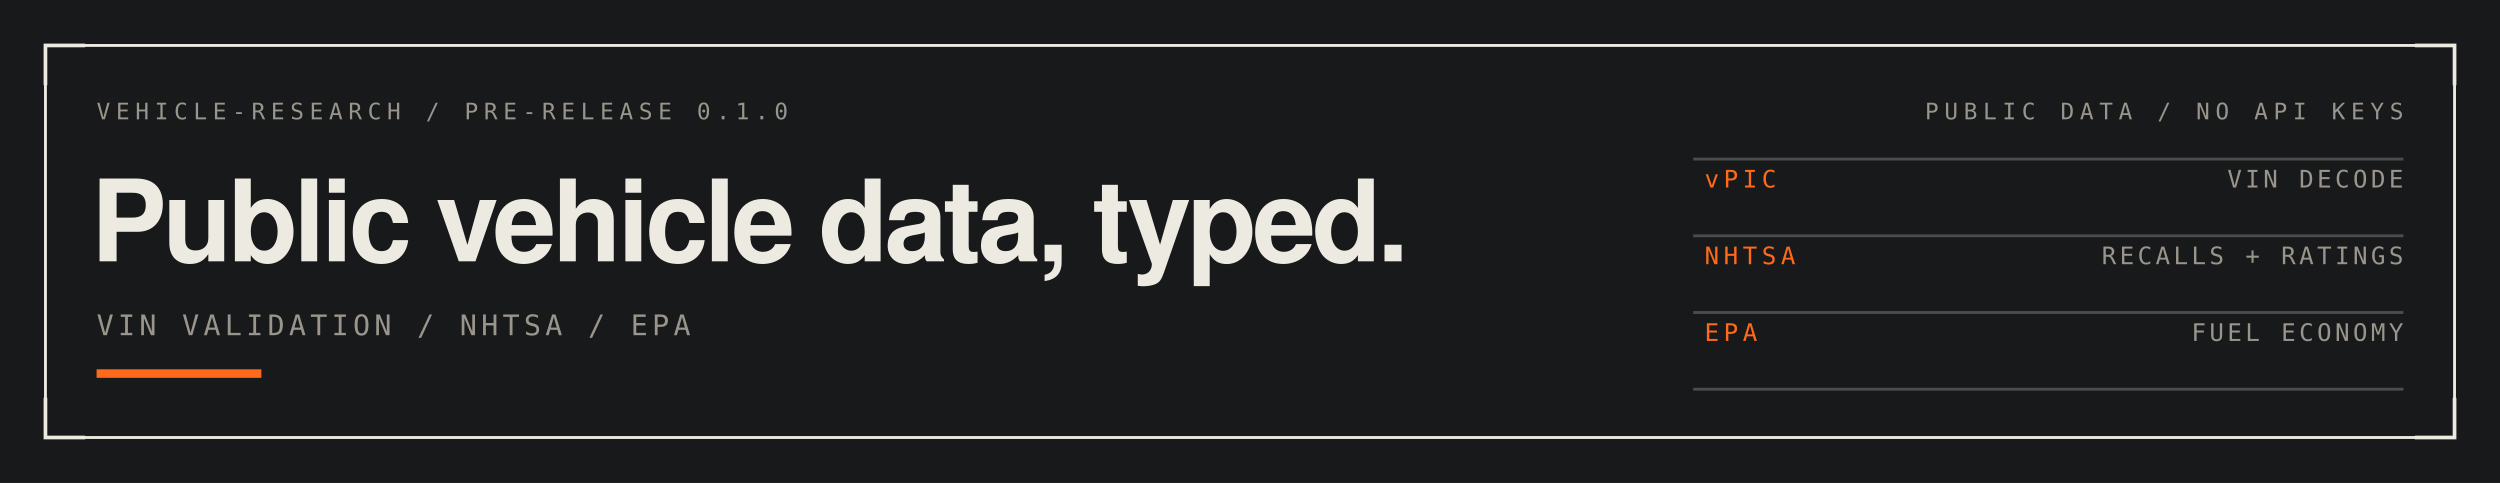
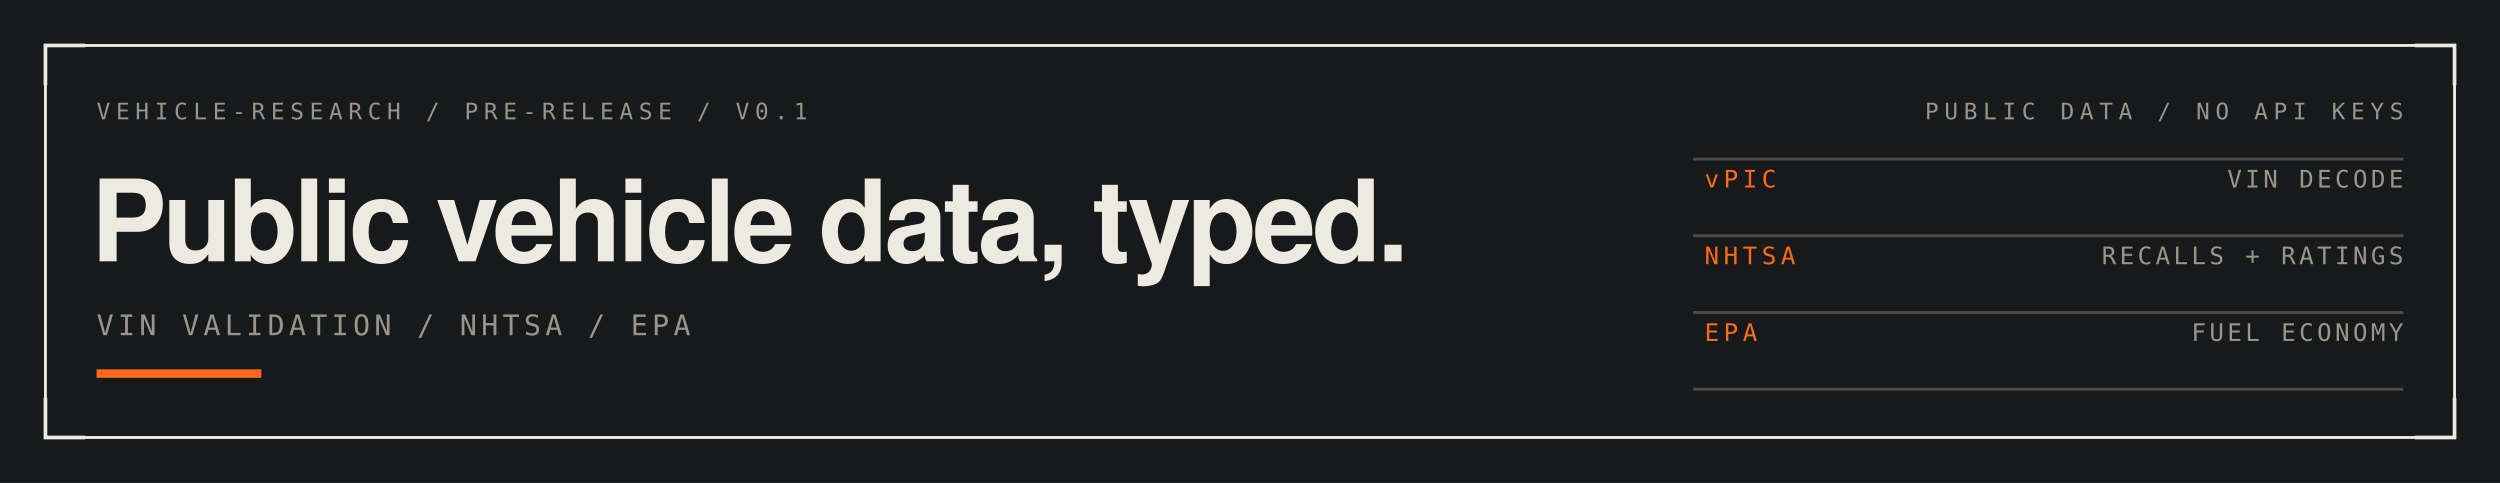
<svg xmlns="http://www.w3.org/2000/svg" viewBox="0 0 880 170" width="880" height="170" role="img" aria-labelledby="t d">
  <rect width="880" height="170" fill="#17191A" />
  <rect x="16" y="16" width="848" height="138" fill="none" stroke="#EDEAE2" stroke-width="1" />
  <path d="M16 30V16h14 M850 16h14v14 M864 140v14h-14 M30 154H16v-14" fill="none" stroke="#EDEAE2" stroke-width="1.3" />
-   <text x="34" y="42" font-family="ui-monospace, SFMono-Regular, Menlo, Consolas, monospace" font-size="8" letter-spacing="2" fill="#9A958C">VEHICLE-RESEARCH / PRE-RELEASE 0.1.0</text>
+   <text x="34" y="42" font-family="ui-monospace, SFMono-Regular, Menlo, Consolas, monospace" font-size="8" letter-spacing="2" fill="#9A958C">VEHICLE-RESEARCH / PRE-RELEASE / V0.1</text>
  <text x="846" y="42" text-anchor="end" font-family="ui-monospace, SFMono-Regular, Menlo, Consolas, monospace" font-size="8" letter-spacing="2" fill="#9A958C">PUBLIC DATA / NO API KEYS</text>
  <text x="32" y="92" font-family="Helvetica Neue, Helvetica, Arial, sans-serif" font-size="40" font-weight="700" letter-spacing="-1.4" fill="#EDEAE2">Public vehicle data, typed.</text>
  <text x="34" y="118" font-family="ui-monospace, SFMono-Regular, Menlo, Consolas, monospace" font-size="10" letter-spacing="1.5" fill="#9A958C">VIN VALIDATION / NHTSA / EPA</text>
  <rect x="34" y="130" width="58" height="3" fill="#FF6A1A" />
  <line x1="596" y1="56" x2="846" y2="56" stroke="#EDEAE2" stroke-opacity="0.25" />
  <text x="600" y="66" font-family="ui-monospace, SFMono-Regular, Menlo, Consolas, monospace" font-size="8.5" letter-spacing="1.6" fill="#FF6A1A">vPIC</text>
  <text x="846" y="66" text-anchor="end" font-family="ui-monospace, SFMono-Regular, Menlo, Consolas, monospace" font-size="8.5" letter-spacing="1.2" fill="#9A958C">VIN DECODE</text>
  <line x1="596" y1="83" x2="846" y2="83" stroke="#EDEAE2" stroke-opacity="0.25" />
  <text x="600" y="93" font-family="ui-monospace, SFMono-Regular, Menlo, Consolas, monospace" font-size="8.5" letter-spacing="1.6" fill="#FF6A1A">NHTSA</text>
  <text x="846" y="93" text-anchor="end" font-family="ui-monospace, SFMono-Regular, Menlo, Consolas, monospace" font-size="8.5" letter-spacing="1.2" fill="#9A958C">RECALLS + RATINGS</text>
  <line x1="596" y1="110" x2="846" y2="110" stroke="#EDEAE2" stroke-opacity="0.25" />
  <text x="600" y="120" font-family="ui-monospace, SFMono-Regular, Menlo, Consolas, monospace" font-size="8.5" letter-spacing="1.6" fill="#FF6A1A">EPA</text>
  <text x="846" y="120" text-anchor="end" font-family="ui-monospace, SFMono-Regular, Menlo, Consolas, monospace" font-size="8.5" letter-spacing="1.2" fill="#9A958C">FUEL ECONOMY</text>
  <line x1="596" y1="137" x2="846" y2="137" stroke="#EDEAE2" stroke-opacity="0.25" />
</svg>
